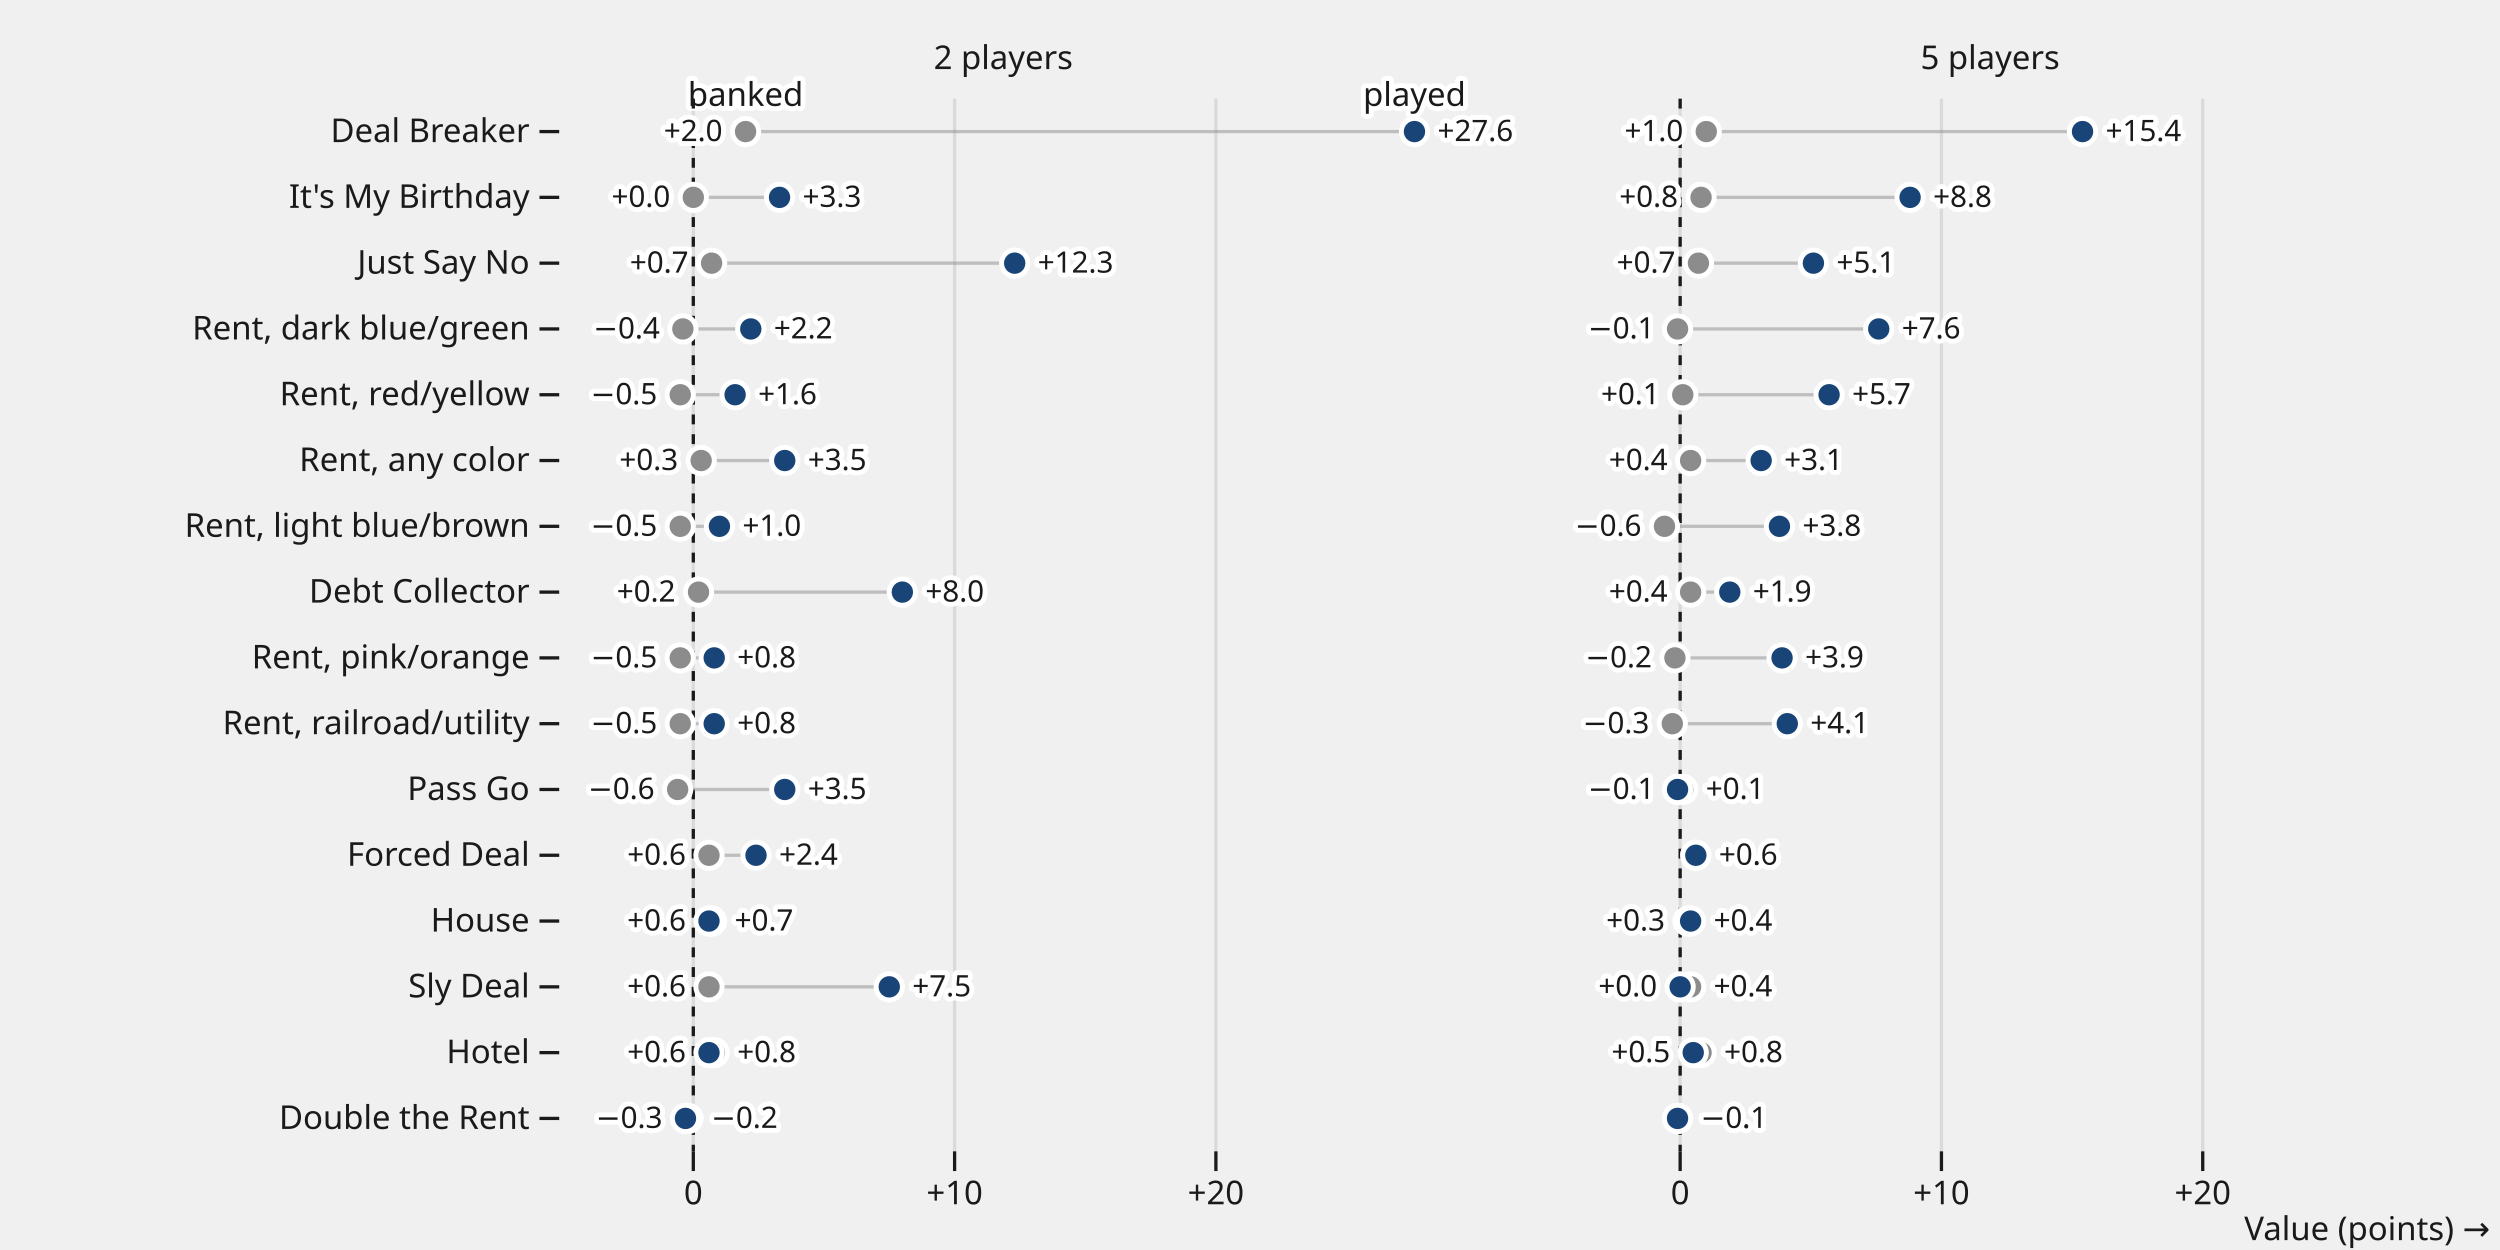
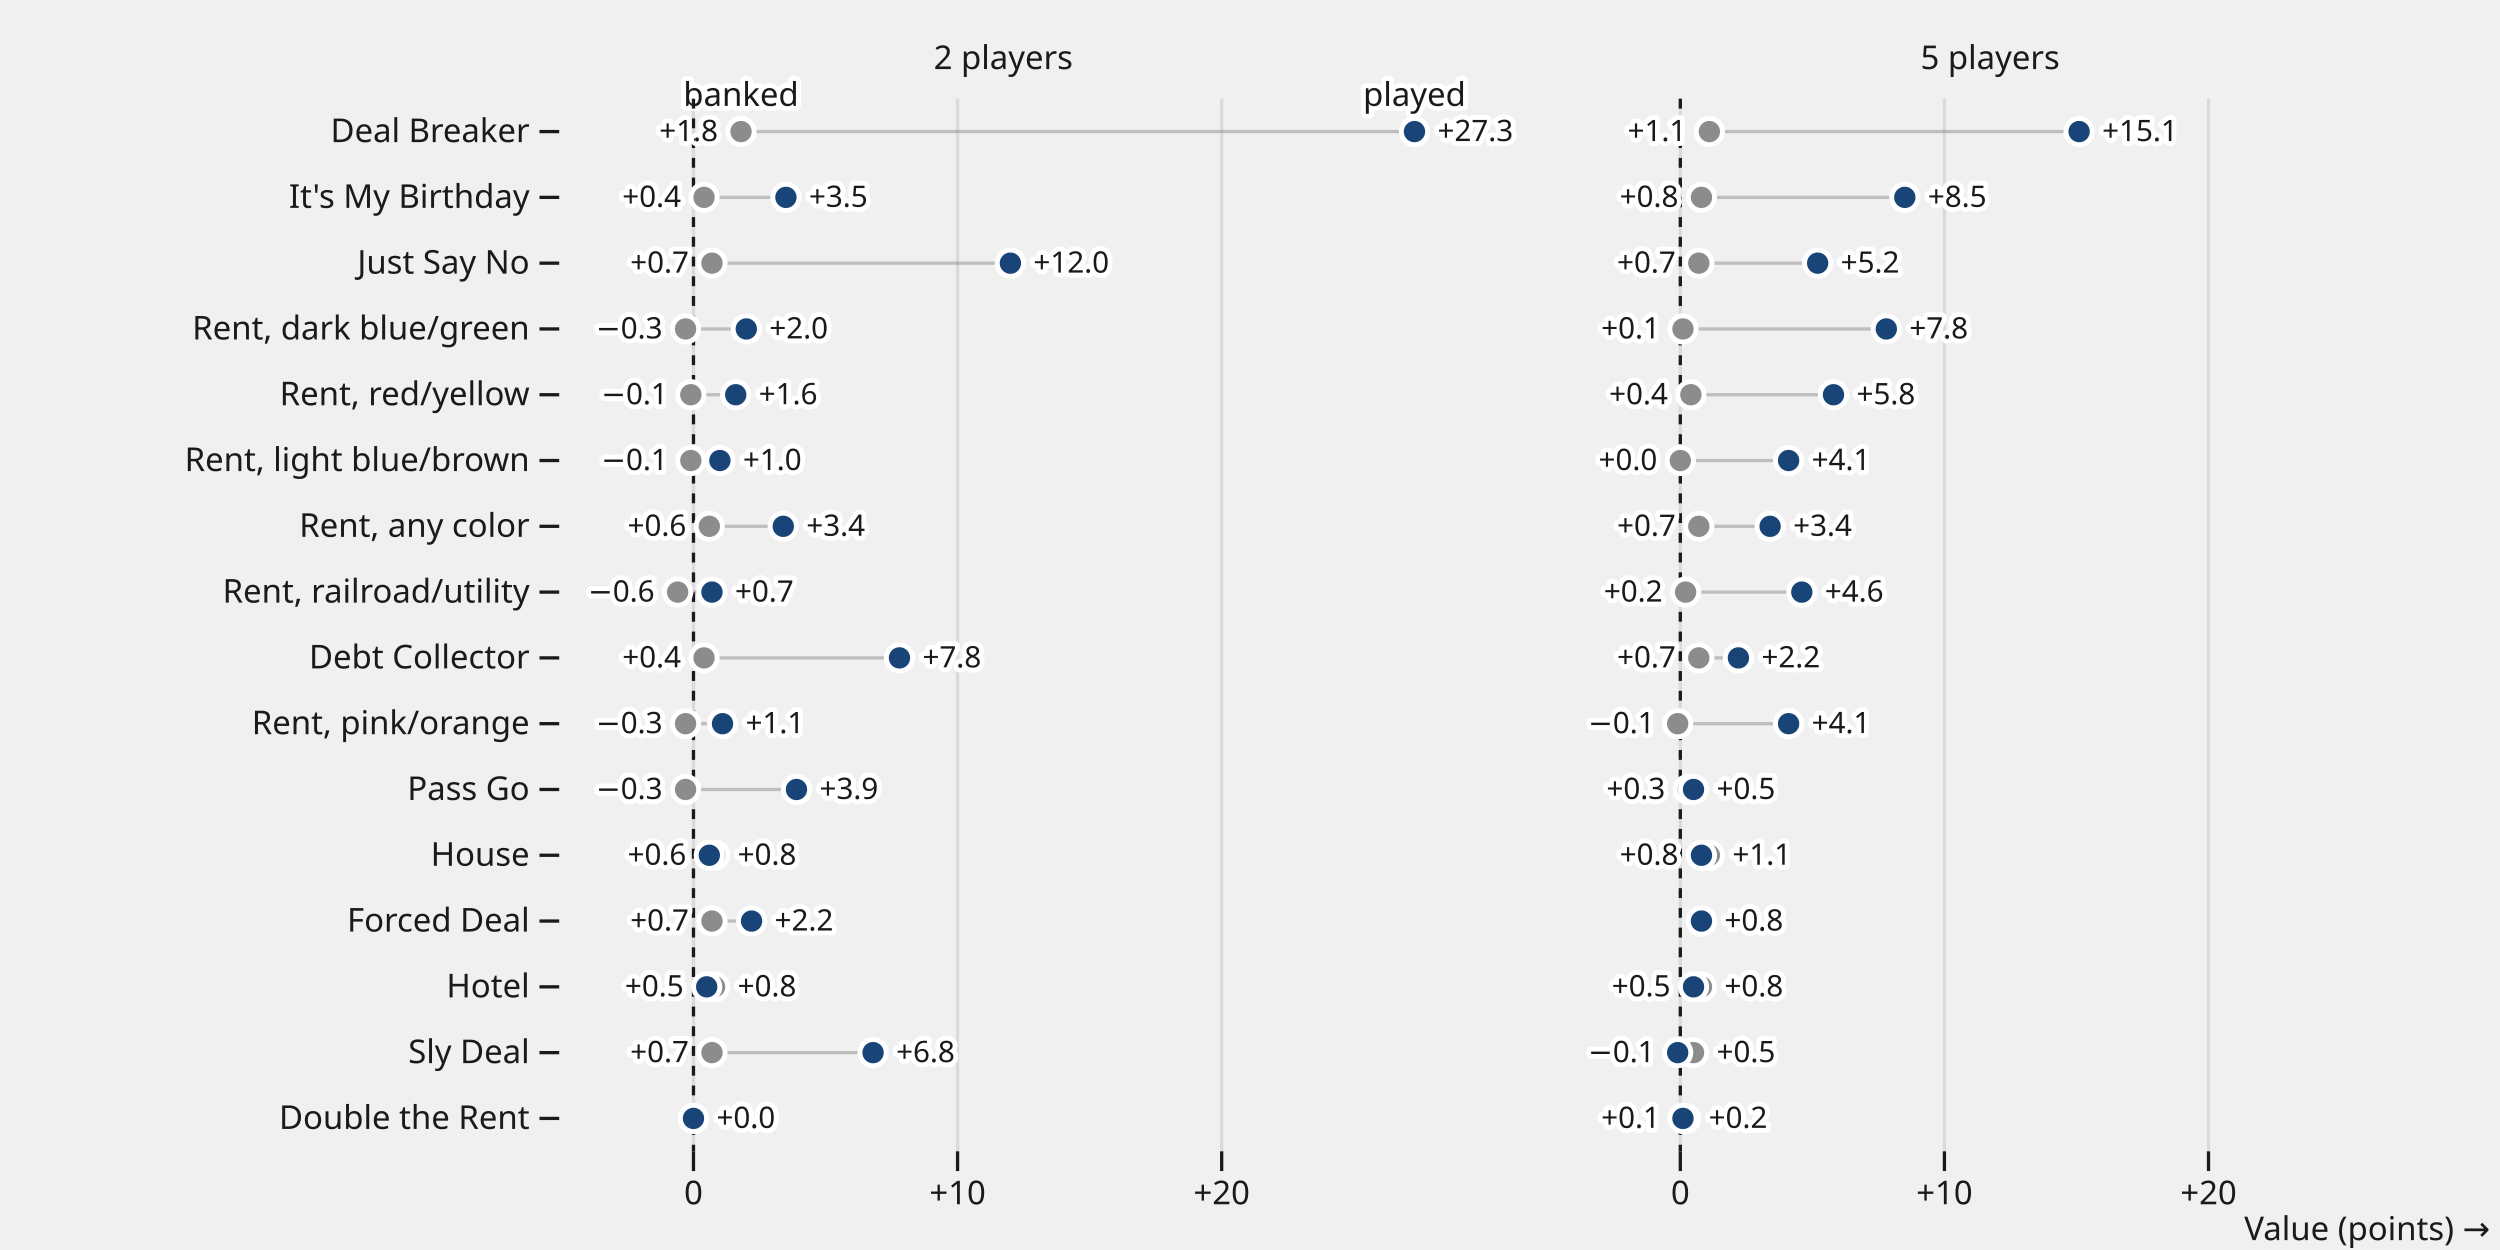
<svg xmlns="http://www.w3.org/2000/svg" class="plot-d6a7b5" fill="currentColor" font-family="system-ui, sans-serif" font-size="10" text-anchor="middle" width="760" height="380" viewBox="0 0 760 380" style="background: rgb(255, 255, 255); color: rgb(26, 26, 26);">
  <style>@media (prefers-color-scheme: dark) { :root { filter: invert(1) hue-rotate(180deg); background: none !important } }</style>
  <style>:where(.plot-d6a7b5) {
  --plot-background: white;
  display: block;
  height: auto;
  height: intrinsic;
  max-width: 100%;
}
:where(.plot-d6a7b5 text),
:where(.plot-d6a7b5 tspan) {
  white-space: pre;
}</style>
  <g aria-label="fx-axis tick label" transform="translate(0,-9)">
    <g transform="translate(0,0)">
      <text transform="translate(305,30)">2 players</text>
    </g>
    <g transform="translate(300,0)">
      <text transform="translate(305,30)">5 players</text>
    </g>
  </g>
  <g aria-label="y-axis tick" aria-hidden="true">
    <g fill="none" stroke="currentColor" transform="translate(0,0)">
      <path transform="translate(170,40)" d="M0,0L-6,0" />
      <path transform="translate(170,60)" d="M0,0L-6,0" />
      <path transform="translate(170,80)" d="M0,0L-6,0" />
      <path transform="translate(170,100)" d="M0,0L-6,0" />
      <path transform="translate(170,120)" d="M0,0L-6,0" />
      <path transform="translate(170,140)" d="M0,0L-6,0" />
      <path transform="translate(170,160)" d="M0,0L-6,0" />
      <path transform="translate(170,180)" d="M0,0L-6,0" />
      <path transform="translate(170,200)" d="M0,0L-6,0" />
      <path transform="translate(170,220)" d="M0,0L-6,0" />
      <path transform="translate(170,240)" d="M0,0L-6,0" />
      <path transform="translate(170,260)" d="M0,0L-6,0" />
      <path transform="translate(170,280)" d="M0,0L-6,0" />
      <path transform="translate(170,300)" d="M0,0L-6,0" />
      <path transform="translate(170,320)" d="M0,0L-6,0" />
      <path transform="translate(170,340)" d="M0,0L-6,0" />
    </g>
  </g>
  <g aria-label="y-axis tick label" transform="translate(-9,0)">
    <g text-anchor="end" transform="translate(0,0)">
      <text y="0.32em" transform="translate(170,40)">Deal Breaker</text>
      <text y="0.32em" transform="translate(170,60)">It's My Birthday</text>
      <text y="0.32em" transform="translate(170,80)">Just Say No</text>
      <text y="0.32em" transform="translate(170,100)">Rent, dark blue/green</text>
      <text y="0.32em" transform="translate(170,120)">Rent, red/yellow</text>
-       <text y="0.32em" transform="translate(170,140)">Rent, any color</text>
-       <text y="0.32em" transform="translate(170,160)">Rent, light blue/brown</text>
-       <text y="0.32em" transform="translate(170,180)">Debt Collector</text>
-       <text y="0.32em" transform="translate(170,200)">Rent, pink/orange</text>
-       <text y="0.32em" transform="translate(170,220)">Rent, railroad/utility</text>
+       <text y="0.32em" transform="translate(170,140)">Rent, light blue/brown</text>
+       <text y="0.32em" transform="translate(170,160)">Rent, any color</text>
+       <text y="0.32em" transform="translate(170,180)">Rent, railroad/utility</text>
+       <text y="0.32em" transform="translate(170,200)">Debt Collector</text>
+       <text y="0.32em" transform="translate(170,220)">Rent, pink/orange</text>
      <text y="0.32em" transform="translate(170,240)">Pass Go</text>
-       <text y="0.32em" transform="translate(170,260)">Forced Deal</text>
-       <text y="0.32em" transform="translate(170,280)">House</text>
-       <text y="0.32em" transform="translate(170,300)">Sly Deal</text>
-       <text y="0.32em" transform="translate(170,320)">Hotel</text>
+       <text y="0.32em" transform="translate(170,260)">House</text>
+       <text y="0.32em" transform="translate(170,280)">Forced Deal</text>
+       <text y="0.32em" transform="translate(170,300)">Hotel</text>
+       <text y="0.32em" transform="translate(170,320)">Sly Deal</text>
      <text y="0.32em" transform="translate(170,340)">Double the Rent</text>
    </g>
  </g>
  <g aria-label="x-grid" aria-hidden="true">
    <g stroke="currentColor" stroke-opacity="0.1" transform="translate(0,0)">
-       <line x1="210.766" x2="210.766" y1="30" y2="350" />
-       <line x1="290.199" x2="290.199" y1="30" y2="350" />
-       <line x1="369.631" x2="369.631" y1="30" y2="350" />
+       <line x1="210.817" x2="210.817" y1="30" y2="350" />
+       <line x1="291.104" x2="291.104" y1="30" y2="350" />
+       <line x1="371.391" x2="371.391" y1="30" y2="350" />
    </g>
    <g stroke="currentColor" stroke-opacity="0.1" transform="translate(300,0)">
-       <line x1="210.766" x2="210.766" y1="30" y2="350" />
-       <line x1="290.199" x2="290.199" y1="30" y2="350" />
-       <line x1="369.631" x2="369.631" y1="30" y2="350" />
+       <line x1="210.817" x2="210.817" y1="30" y2="350" />
+       <line x1="291.104" x2="291.104" y1="30" y2="350" />
+       <line x1="371.391" x2="371.391" y1="30" y2="350" />
    </g>
  </g>
  <g aria-label="x-axis tick" aria-hidden="true">
    <g fill="none" stroke="currentColor" transform="translate(0,0)">
-       <path transform="translate(210.766,350)" d="M0,0L0,6" />
-       <path transform="translate(290.1986,350)" d="M0,0L0,6" />
-       <path transform="translate(369.6312,350)" d="M0,0L0,6" />
+       <path transform="translate(210.8172,350)" d="M0,0L0,6" />
+       <path transform="translate(291.1039,350)" d="M0,0L0,6" />
+       <path transform="translate(371.3907,350)" d="M0,0L0,6" />
    </g>
    <g fill="none" stroke="currentColor" transform="translate(300,0)">
-       <path transform="translate(210.766,350)" d="M0,0L0,6" />
-       <path transform="translate(290.1986,350)" d="M0,0L0,6" />
-       <path transform="translate(369.6312,350)" d="M0,0L0,6" />
+       <path transform="translate(210.8172,350)" d="M0,0L0,6" />
+       <path transform="translate(291.1039,350)" d="M0,0L0,6" />
+       <path transform="translate(371.3907,350)" d="M0,0L0,6" />
    </g>
  </g>
  <g aria-label="x-axis tick label" transform="translate(0,9)">
    <g font-variant="tabular-nums" transform="translate(0,0)">
-       <text y="0.71em" transform="translate(210.766,350)">0</text>
-       <text y="0.71em" transform="translate(290.1986,350)">+10</text>
-       <text y="0.71em" transform="translate(369.6312,350)">+20</text>
+       <text y="0.71em" transform="translate(210.8172,350)">0</text>
+       <text y="0.71em" transform="translate(291.1039,350)">+10</text>
+       <text y="0.71em" transform="translate(371.3907,350)">+20</text>
    </g>
    <g font-variant="tabular-nums" transform="translate(300,0)">
-       <text y="0.71em" transform="translate(210.766,350)">0</text>
-       <text y="0.71em" transform="translate(290.1986,350)">+10</text>
-       <text y="0.71em" transform="translate(369.6312,350)">+20</text>
+       <text y="0.71em" transform="translate(210.8172,350)">0</text>
+       <text y="0.71em" transform="translate(291.1039,350)">+10</text>
+       <text y="0.71em" transform="translate(371.3907,350)">+20</text>
    </g>
  </g>
  <g aria-label="x-axis label" text-anchor="end" transform="translate(17,27)">
    <text transform="translate(740,350)">Value (points) →</text>
  </g>
  <g aria-label="text" transform="translate(0,-11)">
    <g stroke="#ffffff" stroke-width="3" stroke-linejoin="round" paint-order="stroke" font-size="10" transform="translate(0,0)">
-       <text y="0.32em" transform="translate(226.6525,40)">banked</text>
+       <text y="0.32em" transform="translate(225.2688,40)">banked</text>
      <text y="0.32em" transform="translate(430,40)">played</text>
    </g>
  </g>
  <g aria-label="rule">
    <g stroke="#1a1a1a" stroke-dasharray="3,3" transform="translate(0,0)">
-       <line x1="210.766" x2="210.766" y1="30" y2="350" />
+       <line x1="210.817" x2="210.817" y1="30" y2="350" />
    </g>
    <g stroke="#1a1a1a" stroke-dasharray="3,3" transform="translate(300,0)">
-       <line x1="210.766" x2="210.766" y1="30" y2="350" />
+       <line x1="210.817" x2="210.817" y1="30" y2="350" />
    </g>
  </g>
  <g aria-label="rule">
    <g stroke="#8c8c8c" stroke-opacity="0.5" transform="translate(0,0)">
-       <line x1="226.652" x2="430" y1="40" y2="40" />
-       <line x1="210.766" x2="236.979" y1="60" y2="60" />
-       <line x1="216.326" x2="308.468" y1="80" y2="80" />
-       <line x1="207.589" x2="228.241" y1="100" y2="100" />
-       <line x1="206.794" x2="223.475" y1="120" y2="120" />
-       <line x1="213.149" x2="238.567" y1="140" y2="140" />
-       <line x1="206.794" x2="218.709" y1="160" y2="160" />
-       <line x1="212.355" x2="274.312" y1="180" y2="180" />
-       <line x1="206.794" x2="217.121" y1="200" y2="200" />
-       <line x1="206.794" x2="217.121" y1="220" y2="220" />
-       <line x1="206" x2="238.567" y1="240" y2="240" />
-       <line x1="215.532" x2="229.83" y1="260" y2="260" />
-       <line x1="216.326" x2="215.532" y1="280" y2="280" />
-       <line x1="215.532" x2="270.34" y1="300" y2="300" />
-       <line x1="217.121" x2="215.532" y1="320" y2="320" />
-       <line x1="209.177" x2="208.383" y1="340" y2="340" />
+       <line x1="225.269" x2="430" y1="40" y2="40" />
+       <line x1="214.029" x2="238.918" y1="60" y2="60" />
+       <line x1="216.437" x2="307.161" y1="80" y2="80" />
+       <line x1="208.409" x2="226.875" y1="100" y2="100" />
+       <line x1="210.014" x2="223.663" y1="120" y2="120" />
+       <line x1="210.014" x2="218.846" y1="140" y2="140" />
+       <line x1="215.634" x2="238.115" y1="160" y2="160" />
+       <line x1="206" x2="216.437" y1="180" y2="180" />
+       <line x1="214.029" x2="273.441" y1="200" y2="200" />
+       <line x1="208.409" x2="219.649" y1="220" y2="220" />
+       <line x1="208.409" x2="242.129" y1="240" y2="240" />
+       <line x1="217.24" x2="215.634" y1="260" y2="260" />
+       <line x1="216.437" x2="228.48" y1="280" y2="280" />
+       <line x1="217.24" x2="214.832" y1="300" y2="300" />
+       <line x1="216.437" x2="265.412" y1="320" y2="320" />
+       <line x1="210.817" x2="210.817" y1="340" y2="340" />
    </g>
    <g stroke="#8c8c8c" stroke-opacity="0.5" transform="translate(300,0)">
-       <line x1="218.709" x2="333.092" y1="40" y2="40" />
-       <line x1="217.121" x2="280.667" y1="60" y2="60" />
-       <line x1="216.326" x2="251.277" y1="80" y2="80" />
-       <line x1="209.972" x2="271.135" y1="100" y2="100" />
-       <line x1="211.56" x2="256.043" y1="120" y2="120" />
-       <line x1="213.943" x2="235.39" y1="140" y2="140" />
-       <line x1="206" x2="240.95" y1="160" y2="160" />
-       <line x1="213.943" x2="225.858" y1="180" y2="180" />
-       <line x1="209.177" x2="241.745" y1="200" y2="200" />
-       <line x1="208.383" x2="243.333" y1="220" y2="220" />
-       <line x1="211.56" x2="209.972" y1="240" y2="240" />
-       <line x1="215.532" x2="215.532" y1="260" y2="260" />
-       <line x1="213.149" x2="213.943" y1="280" y2="280" />
-       <line x1="213.943" x2="210.766" y1="300" y2="300" />
-       <line x1="217.121" x2="214.738" y1="320" y2="320" />
-       <line x1="209.972" x2="209.972" y1="340" y2="340" />
+       <line x1="219.649" x2="332.05" y1="40" y2="40" />
+       <line x1="217.24" x2="279.061" y1="60" y2="60" />
+       <line x1="216.437" x2="252.566" y1="80" y2="80" />
+       <line x1="211.62" x2="273.441" y1="100" y2="100" />
+       <line x1="214.029" x2="257.384" y1="120" y2="120" />
+       <line x1="210.817" x2="243.735" y1="140" y2="140" />
+       <line x1="216.437" x2="238.115" y1="160" y2="160" />
+       <line x1="212.423" x2="247.749" y1="180" y2="180" />
+       <line x1="216.437" x2="228.48" y1="200" y2="200" />
+       <line x1="210.014" x2="243.735" y1="220" y2="220" />
+       <line x1="213.226" x2="214.832" y1="240" y2="240" />
+       <line x1="219.649" x2="217.24" y1="260" y2="260" />
+       <line x1="217.24" x2="217.24" y1="280" y2="280" />
+       <line x1="217.24" x2="214.832" y1="300" y2="300" />
+       <line x1="214.832" x2="210.014" y1="320" y2="320" />
+       <line x1="212.423" x2="211.62" y1="340" y2="340" />
    </g>
  </g>
  <g aria-label="dot">
    <g stroke="#ffffff" stroke-width="1.5" transform="translate(0,0)">
-       <circle cx="226.652" cy="40" r="4" fill="#8c8c8c" />
+       <circle cx="225.269" cy="40" r="4" fill="#8c8c8c" />
      <circle cx="430" cy="40" r="4" fill="#184477" />
-       <circle cx="210.766" cy="60" r="4" fill="#8c8c8c" />
-       <circle cx="236.979" cy="60" r="4" fill="#184477" />
-       <circle cx="216.326" cy="80" r="4" fill="#8c8c8c" />
-       <circle cx="308.468" cy="80" r="4" fill="#184477" />
-       <circle cx="207.589" cy="100" r="4" fill="#8c8c8c" />
-       <circle cx="228.241" cy="100" r="4" fill="#184477" />
-       <circle cx="206.794" cy="120" r="4" fill="#8c8c8c" />
-       <circle cx="223.475" cy="120" r="4" fill="#184477" />
-       <circle cx="213.149" cy="140" r="4" fill="#8c8c8c" />
-       <circle cx="238.567" cy="140" r="4" fill="#184477" />
-       <circle cx="206.794" cy="160" r="4" fill="#8c8c8c" />
-       <circle cx="218.709" cy="160" r="4" fill="#184477" />
-       <circle cx="212.355" cy="180" r="4" fill="#8c8c8c" />
-       <circle cx="274.312" cy="180" r="4" fill="#184477" />
-       <circle cx="206.794" cy="200" r="4" fill="#8c8c8c" />
-       <circle cx="217.121" cy="200" r="4" fill="#184477" />
-       <circle cx="206.794" cy="220" r="4" fill="#8c8c8c" />
-       <circle cx="217.121" cy="220" r="4" fill="#184477" />
-       <circle cx="206" cy="240" r="4" fill="#8c8c8c" />
-       <circle cx="238.567" cy="240" r="4" fill="#184477" />
-       <circle cx="215.532" cy="260" r="4" fill="#8c8c8c" />
-       <circle cx="229.83" cy="260" r="4" fill="#184477" />
-       <circle cx="216.326" cy="280" r="4" fill="#8c8c8c" />
-       <circle cx="215.532" cy="280" r="4" fill="#184477" />
-       <circle cx="215.532" cy="300" r="4" fill="#8c8c8c" />
-       <circle cx="270.34" cy="300" r="4" fill="#184477" />
-       <circle cx="217.121" cy="320" r="4" fill="#8c8c8c" />
-       <circle cx="215.532" cy="320" r="4" fill="#184477" />
-       <circle cx="209.177" cy="340" r="4" fill="#8c8c8c" />
-       <circle cx="208.383" cy="340" r="4" fill="#184477" />
+       <circle cx="214.029" cy="60" r="4" fill="#8c8c8c" />
+       <circle cx="238.918" cy="60" r="4" fill="#184477" />
+       <circle cx="216.437" cy="80" r="4" fill="#8c8c8c" />
+       <circle cx="307.161" cy="80" r="4" fill="#184477" />
+       <circle cx="208.409" cy="100" r="4" fill="#8c8c8c" />
+       <circle cx="226.875" cy="100" r="4" fill="#184477" />
+       <circle cx="210.014" cy="120" r="4" fill="#8c8c8c" />
+       <circle cx="223.663" cy="120" r="4" fill="#184477" />
+       <circle cx="210.014" cy="140" r="4" fill="#8c8c8c" />
+       <circle cx="218.846" cy="140" r="4" fill="#184477" />
+       <circle cx="215.634" cy="160" r="4" fill="#8c8c8c" />
+       <circle cx="238.115" cy="160" r="4" fill="#184477" />
+       <circle cx="206" cy="180" r="4" fill="#8c8c8c" />
+       <circle cx="216.437" cy="180" r="4" fill="#184477" />
+       <circle cx="214.029" cy="200" r="4" fill="#8c8c8c" />
+       <circle cx="273.441" cy="200" r="4" fill="#184477" />
+       <circle cx="208.409" cy="220" r="4" fill="#8c8c8c" />
+       <circle cx="219.649" cy="220" r="4" fill="#184477" />
+       <circle cx="208.409" cy="240" r="4" fill="#8c8c8c" />
+       <circle cx="242.129" cy="240" r="4" fill="#184477" />
+       <circle cx="217.24" cy="260" r="4" fill="#8c8c8c" />
+       <circle cx="215.634" cy="260" r="4" fill="#184477" />
+       <circle cx="216.437" cy="280" r="4" fill="#8c8c8c" />
+       <circle cx="228.48" cy="280" r="4" fill="#184477" />
+       <circle cx="217.24" cy="300" r="4" fill="#8c8c8c" />
+       <circle cx="214.832" cy="300" r="4" fill="#184477" />
+       <circle cx="216.437" cy="320" r="4" fill="#8c8c8c" />
+       <circle cx="265.412" cy="320" r="4" fill="#184477" />
+       <circle cx="210.817" cy="340" r="4" fill="#8c8c8c" />
+       <circle cx="210.817" cy="340" r="4" fill="#184477" />
    </g>
    <g stroke="#ffffff" stroke-width="1.5" transform="translate(300,0)">
-       <circle cx="218.709" cy="40" r="4" fill="#8c8c8c" />
-       <circle cx="333.092" cy="40" r="4" fill="#184477" />
-       <circle cx="217.121" cy="60" r="4" fill="#8c8c8c" />
-       <circle cx="280.667" cy="60" r="4" fill="#184477" />
-       <circle cx="216.326" cy="80" r="4" fill="#8c8c8c" />
-       <circle cx="251.277" cy="80" r="4" fill="#184477" />
-       <circle cx="209.972" cy="100" r="4" fill="#8c8c8c" />
-       <circle cx="271.135" cy="100" r="4" fill="#184477" />
-       <circle cx="211.56" cy="120" r="4" fill="#8c8c8c" />
-       <circle cx="256.043" cy="120" r="4" fill="#184477" />
-       <circle cx="213.943" cy="140" r="4" fill="#8c8c8c" />
-       <circle cx="235.39" cy="140" r="4" fill="#184477" />
-       <circle cx="206" cy="160" r="4" fill="#8c8c8c" />
-       <circle cx="240.95" cy="160" r="4" fill="#184477" />
-       <circle cx="213.943" cy="180" r="4" fill="#8c8c8c" />
-       <circle cx="225.858" cy="180" r="4" fill="#184477" />
-       <circle cx="209.177" cy="200" r="4" fill="#8c8c8c" />
-       <circle cx="241.745" cy="200" r="4" fill="#184477" />
-       <circle cx="208.383" cy="220" r="4" fill="#8c8c8c" />
-       <circle cx="243.333" cy="220" r="4" fill="#184477" />
-       <circle cx="211.56" cy="240" r="4" fill="#8c8c8c" />
-       <circle cx="209.972" cy="240" r="4" fill="#184477" />
-       <circle cx="215.532" cy="260" r="4" fill="#8c8c8c" />
-       <circle cx="215.532" cy="260" r="4" fill="#184477" />
-       <circle cx="213.149" cy="280" r="4" fill="#8c8c8c" />
-       <circle cx="213.943" cy="280" r="4" fill="#184477" />
-       <circle cx="213.943" cy="300" r="4" fill="#8c8c8c" />
-       <circle cx="210.766" cy="300" r="4" fill="#184477" />
-       <circle cx="217.121" cy="320" r="4" fill="#8c8c8c" />
-       <circle cx="214.738" cy="320" r="4" fill="#184477" />
-       <circle cx="209.972" cy="340" r="4" fill="#8c8c8c" />
-       <circle cx="209.972" cy="340" r="4" fill="#184477" />
+       <circle cx="219.649" cy="40" r="4" fill="#8c8c8c" />
+       <circle cx="332.05" cy="40" r="4" fill="#184477" />
+       <circle cx="217.24" cy="60" r="4" fill="#8c8c8c" />
+       <circle cx="279.061" cy="60" r="4" fill="#184477" />
+       <circle cx="216.437" cy="80" r="4" fill="#8c8c8c" />
+       <circle cx="252.566" cy="80" r="4" fill="#184477" />
+       <circle cx="211.62" cy="100" r="4" fill="#8c8c8c" />
+       <circle cx="273.441" cy="100" r="4" fill="#184477" />
+       <circle cx="214.029" cy="120" r="4" fill="#8c8c8c" />
+       <circle cx="257.384" cy="120" r="4" fill="#184477" />
+       <circle cx="210.817" cy="140" r="4" fill="#8c8c8c" />
+       <circle cx="243.735" cy="140" r="4" fill="#184477" />
+       <circle cx="216.437" cy="160" r="4" fill="#8c8c8c" />
+       <circle cx="238.115" cy="160" r="4" fill="#184477" />
+       <circle cx="212.423" cy="180" r="4" fill="#8c8c8c" />
+       <circle cx="247.749" cy="180" r="4" fill="#184477" />
+       <circle cx="216.437" cy="200" r="4" fill="#8c8c8c" />
+       <circle cx="228.48" cy="200" r="4" fill="#184477" />
+       <circle cx="210.014" cy="220" r="4" fill="#8c8c8c" />
+       <circle cx="243.735" cy="220" r="4" fill="#184477" />
+       <circle cx="213.226" cy="240" r="4" fill="#8c8c8c" />
+       <circle cx="214.832" cy="240" r="4" fill="#184477" />
+       <circle cx="219.649" cy="260" r="4" fill="#8c8c8c" />
+       <circle cx="217.24" cy="260" r="4" fill="#184477" />
+       <circle cx="217.24" cy="280" r="4" fill="#8c8c8c" />
+       <circle cx="217.24" cy="280" r="4" fill="#184477" />
+       <circle cx="217.24" cy="300" r="4" fill="#8c8c8c" />
+       <circle cx="214.832" cy="300" r="4" fill="#184477" />
+       <circle cx="214.832" cy="320" r="4" fill="#8c8c8c" />
+       <circle cx="210.014" cy="320" r="4" fill="#184477" />
+       <circle cx="212.423" cy="340" r="4" fill="#8c8c8c" />
+       <circle cx="211.62" cy="340" r="4" fill="#184477" />
    </g>
  </g>
  <g aria-label="text" transform="translate(7,0)">
    <g stroke="#ffffff" stroke-width="3" stroke-linejoin="round" paint-order="stroke" text-anchor="start" font-size="9" transform="translate(0,0)">
-       <text y="0.32em" transform="translate(430,40)">+27.6</text>
-       <text y="0.32em" transform="translate(236.9787,60)">+3.3</text>
-       <text y="0.32em" transform="translate(308.4681,80)">+12.3</text>
-       <text y="0.32em" transform="translate(228.2411,100)">+2.2</text>
-       <text y="0.32em" transform="translate(223.4752,120)">+1.6</text>
-       <text y="0.32em" transform="translate(238.5674,140)">+3.5</text>
-       <text y="0.32em" transform="translate(218.7092,160)">+1.0</text>
-       <text y="0.32em" transform="translate(274.3121,180)">+8.0</text>
-       <text y="0.32em" transform="translate(217.1206,200)">+0.8</text>
-       <text y="0.32em" transform="translate(217.1206,220)">+0.8</text>
-       <text y="0.32em" transform="translate(238.5674,240)">+3.5</text>
-       <text y="0.32em" transform="translate(229.8298,260)">+2.4</text>
-       <text y="0.32em" transform="translate(216.3262,280)">+0.7</text>
-       <text y="0.32em" transform="translate(270.3404,300)">+7.5</text>
-       <text y="0.32em" transform="translate(217.1206,320)">+0.8</text>
-       <text y="0.32em" transform="translate(209.1773,340)">−0.2</text>
+       <text y="0.32em" transform="translate(430,40)">+27.3</text>
+       <text y="0.32em" transform="translate(238.9176,60)">+3.5</text>
+       <text y="0.32em" transform="translate(307.1613,80)">+12.0</text>
+       <text y="0.32em" transform="translate(226.8746,100)">+2.0</text>
+       <text y="0.32em" transform="translate(223.6631,120)">+1.6</text>
+       <text y="0.32em" transform="translate(218.8459,140)">+1.0</text>
+       <text y="0.32em" transform="translate(238.1147,160)">+3.4</text>
+       <text y="0.32em" transform="translate(216.4373,180)">+0.7</text>
+       <text y="0.32em" transform="translate(273.4409,200)">+7.8</text>
+       <text y="0.32em" transform="translate(219.6487,220)">+1.1</text>
+       <text y="0.32em" transform="translate(242.129,240)">+3.9</text>
+       <text y="0.32em" transform="translate(217.2401,260)">+0.8</text>
+       <text y="0.32em" transform="translate(228.4803,280)">+2.2</text>
+       <text y="0.32em" transform="translate(217.2401,300)">+0.8</text>
+       <text y="0.32em" transform="translate(265.4122,320)">+6.8</text>
+       <text y="0.32em" transform="translate(210.8172,340)">+0.0</text>
+       <text y="0.32em" transform="translate(210.8172,340)">+0.0</text>
    </g>
    <g stroke="#ffffff" stroke-width="3" stroke-linejoin="round" paint-order="stroke" text-anchor="start" font-size="9" transform="translate(300,0)">
-       <text y="0.32em" transform="translate(333.0922,40)">+15.4</text>
-       <text y="0.32em" transform="translate(280.6667,60)">+8.8</text>
-       <text y="0.32em" transform="translate(251.2766,80)">+5.1</text>
-       <text y="0.32em" transform="translate(271.1348,100)">+7.6</text>
-       <text y="0.32em" transform="translate(256.0426,120)">+5.7</text>
-       <text y="0.32em" transform="translate(235.3901,140)">+3.1</text>
-       <text y="0.32em" transform="translate(240.9504,160)">+3.8</text>
-       <text y="0.32em" transform="translate(225.8582,180)">+1.9</text>
-       <text y="0.32em" transform="translate(241.7447,200)">+3.9</text>
-       <text y="0.32em" transform="translate(243.3333,220)">+4.1</text>
-       <text y="0.32em" transform="translate(211.5603,240)">+0.1</text>
-       <text y="0.32em" transform="translate(215.5319,260)">+0.6</text>
-       <text y="0.32em" transform="translate(215.5319,260)">+0.6</text>
-       <text y="0.32em" transform="translate(213.9433,280)">+0.4</text>
-       <text y="0.32em" transform="translate(213.9433,300)">+0.4</text>
-       <text y="0.32em" transform="translate(217.1206,320)">+0.8</text>
-       <text y="0.32em" transform="translate(209.9716,340)">−0.1</text>
-       <text y="0.32em" transform="translate(209.9716,340)">−0.1</text>
+       <text y="0.32em" transform="translate(332.0502,40)">+15.1</text>
+       <text y="0.32em" transform="translate(279.0609,60)">+8.5</text>
+       <text y="0.32em" transform="translate(252.5663,80)">+5.2</text>
+       <text y="0.32em" transform="translate(273.4409,100)">+7.8</text>
+       <text y="0.32em" transform="translate(257.3835,120)">+5.8</text>
+       <text y="0.32em" transform="translate(243.7348,140)">+4.1</text>
+       <text y="0.32em" transform="translate(238.1147,160)">+3.4</text>
+       <text y="0.32em" transform="translate(247.7491,180)">+4.6</text>
+       <text y="0.32em" transform="translate(228.4803,200)">+2.2</text>
+       <text y="0.32em" transform="translate(243.7348,220)">+4.1</text>
+       <text y="0.32em" transform="translate(214.8315,240)">+0.5</text>
+       <text y="0.32em" transform="translate(219.6487,260)">+1.1</text>
+       <text y="0.32em" transform="translate(217.2401,280)">+0.8</text>
+       <text y="0.32em" transform="translate(217.2401,280)">+0.8</text>
+       <text y="0.32em" transform="translate(217.2401,300)">+0.8</text>
+       <text y="0.32em" transform="translate(214.8315,320)">+0.5</text>
+       <text y="0.32em" transform="translate(212.4229,340)">+0.2</text>
    </g>
  </g>
  <g aria-label="text" transform="translate(-7,0)">
    <g stroke="#ffffff" stroke-width="3" stroke-linejoin="round" paint-order="stroke" text-anchor="end" font-size="9" transform="translate(0,0)">
-       <text y="0.32em" transform="translate(226.6525,40)">+2.0</text>
-       <text y="0.32em" transform="translate(210.766,60)">+0.0</text>
-       <text y="0.32em" transform="translate(216.3262,80)">+0.7</text>
-       <text y="0.32em" transform="translate(207.5887,100)">−0.4</text>
-       <text y="0.32em" transform="translate(206.7943,120)">−0.5</text>
-       <text y="0.32em" transform="translate(213.1489,140)">+0.3</text>
-       <text y="0.32em" transform="translate(206.7943,160)">−0.5</text>
-       <text y="0.32em" transform="translate(212.3546,180)">+0.2</text>
-       <text y="0.32em" transform="translate(206.7943,200)">−0.5</text>
-       <text y="0.32em" transform="translate(206.7943,220)">−0.5</text>
-       <text y="0.32em" transform="translate(206,240)">−0.6</text>
-       <text y="0.32em" transform="translate(215.5319,260)">+0.6</text>
-       <text y="0.32em" transform="translate(215.5319,280)">+0.6</text>
-       <text y="0.32em" transform="translate(215.5319,300)">+0.6</text>
-       <text y="0.32em" transform="translate(215.5319,320)">+0.6</text>
-       <text y="0.32em" transform="translate(208.383,340)">−0.3</text>
+       <text y="0.32em" transform="translate(225.2688,40)">+1.8</text>
+       <text y="0.32em" transform="translate(214.0287,60)">+0.4</text>
+       <text y="0.32em" transform="translate(216.4373,80)">+0.7</text>
+       <text y="0.32em" transform="translate(208.4086,100)">−0.3</text>
+       <text y="0.32em" transform="translate(210.0143,120)">−0.1</text>
+       <text y="0.32em" transform="translate(210.0143,140)">−0.1</text>
+       <text y="0.32em" transform="translate(215.6344,160)">+0.6</text>
+       <text y="0.32em" transform="translate(206,180)">−0.6</text>
+       <text y="0.32em" transform="translate(214.0287,200)">+0.4</text>
+       <text y="0.32em" transform="translate(208.4086,220)">−0.3</text>
+       <text y="0.32em" transform="translate(208.4086,240)">−0.3</text>
+       <text y="0.32em" transform="translate(215.6344,260)">+0.6</text>
+       <text y="0.32em" transform="translate(216.4373,280)">+0.7</text>
+       <text y="0.32em" transform="translate(214.8315,300)">+0.5</text>
+       <text y="0.32em" transform="translate(216.4373,320)">+0.7</text>
    </g>
    <g stroke="#ffffff" stroke-width="3" stroke-linejoin="round" paint-order="stroke" text-anchor="end" font-size="9" transform="translate(300,0)">
-       <text y="0.32em" transform="translate(218.7092,40)">+1.0</text>
-       <text y="0.32em" transform="translate(217.1206,60)">+0.8</text>
-       <text y="0.32em" transform="translate(216.3262,80)">+0.7</text>
-       <text y="0.32em" transform="translate(209.9716,100)">−0.1</text>
-       <text y="0.32em" transform="translate(211.5603,120)">+0.1</text>
-       <text y="0.32em" transform="translate(213.9433,140)">+0.4</text>
-       <text y="0.32em" transform="translate(206,160)">−0.6</text>
-       <text y="0.32em" transform="translate(213.9433,180)">+0.4</text>
-       <text y="0.32em" transform="translate(209.1773,200)">−0.2</text>
-       <text y="0.32em" transform="translate(208.383,220)">−0.3</text>
-       <text y="0.32em" transform="translate(209.9716,240)">−0.1</text>
-       <text y="0.32em" transform="translate(213.1489,280)">+0.3</text>
-       <text y="0.32em" transform="translate(210.766,300)">+0.0</text>
-       <text y="0.32em" transform="translate(214.7376,320)">+0.5</text>
+       <text y="0.32em" transform="translate(219.6487,40)">+1.1</text>
+       <text y="0.32em" transform="translate(217.2401,60)">+0.8</text>
+       <text y="0.32em" transform="translate(216.4373,80)">+0.7</text>
+       <text y="0.32em" transform="translate(211.6201,100)">+0.1</text>
+       <text y="0.32em" transform="translate(214.0287,120)">+0.4</text>
+       <text y="0.32em" transform="translate(210.8172,140)">+0.0</text>
+       <text y="0.32em" transform="translate(216.4373,160)">+0.7</text>
+       <text y="0.32em" transform="translate(212.4229,180)">+0.2</text>
+       <text y="0.32em" transform="translate(216.4373,200)">+0.7</text>
+       <text y="0.32em" transform="translate(210.0143,220)">−0.1</text>
+       <text y="0.32em" transform="translate(213.2258,240)">+0.3</text>
+       <text y="0.32em" transform="translate(217.2401,260)">+0.8</text>
+       <text y="0.32em" transform="translate(214.8315,300)">+0.5</text>
+       <text y="0.32em" transform="translate(210.0143,320)">−0.1</text>
+       <text y="0.32em" transform="translate(211.6201,340)">+0.1</text>
    </g>
  </g>
</svg>
